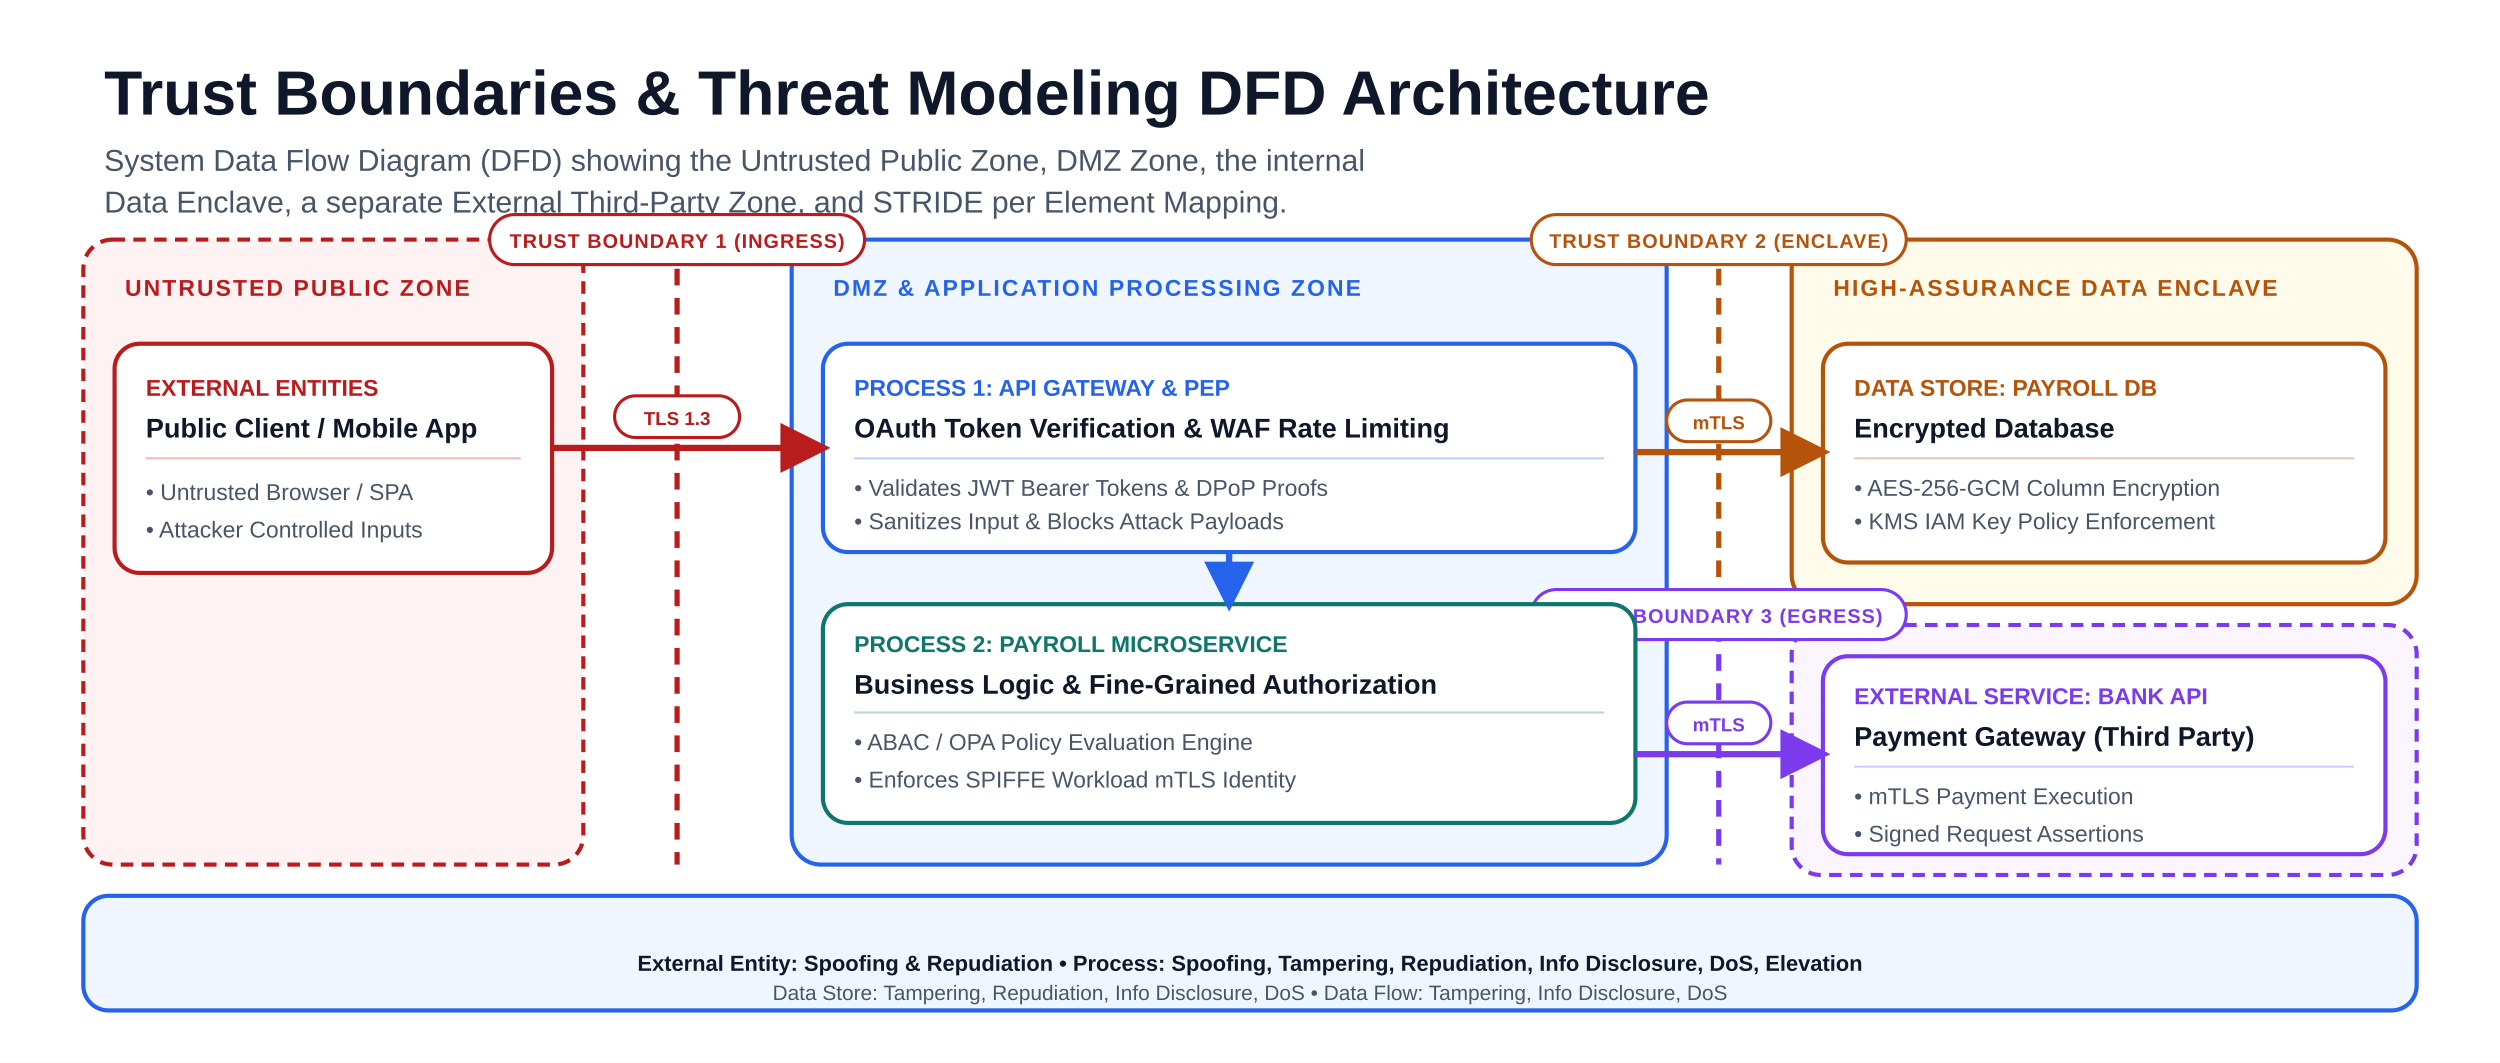
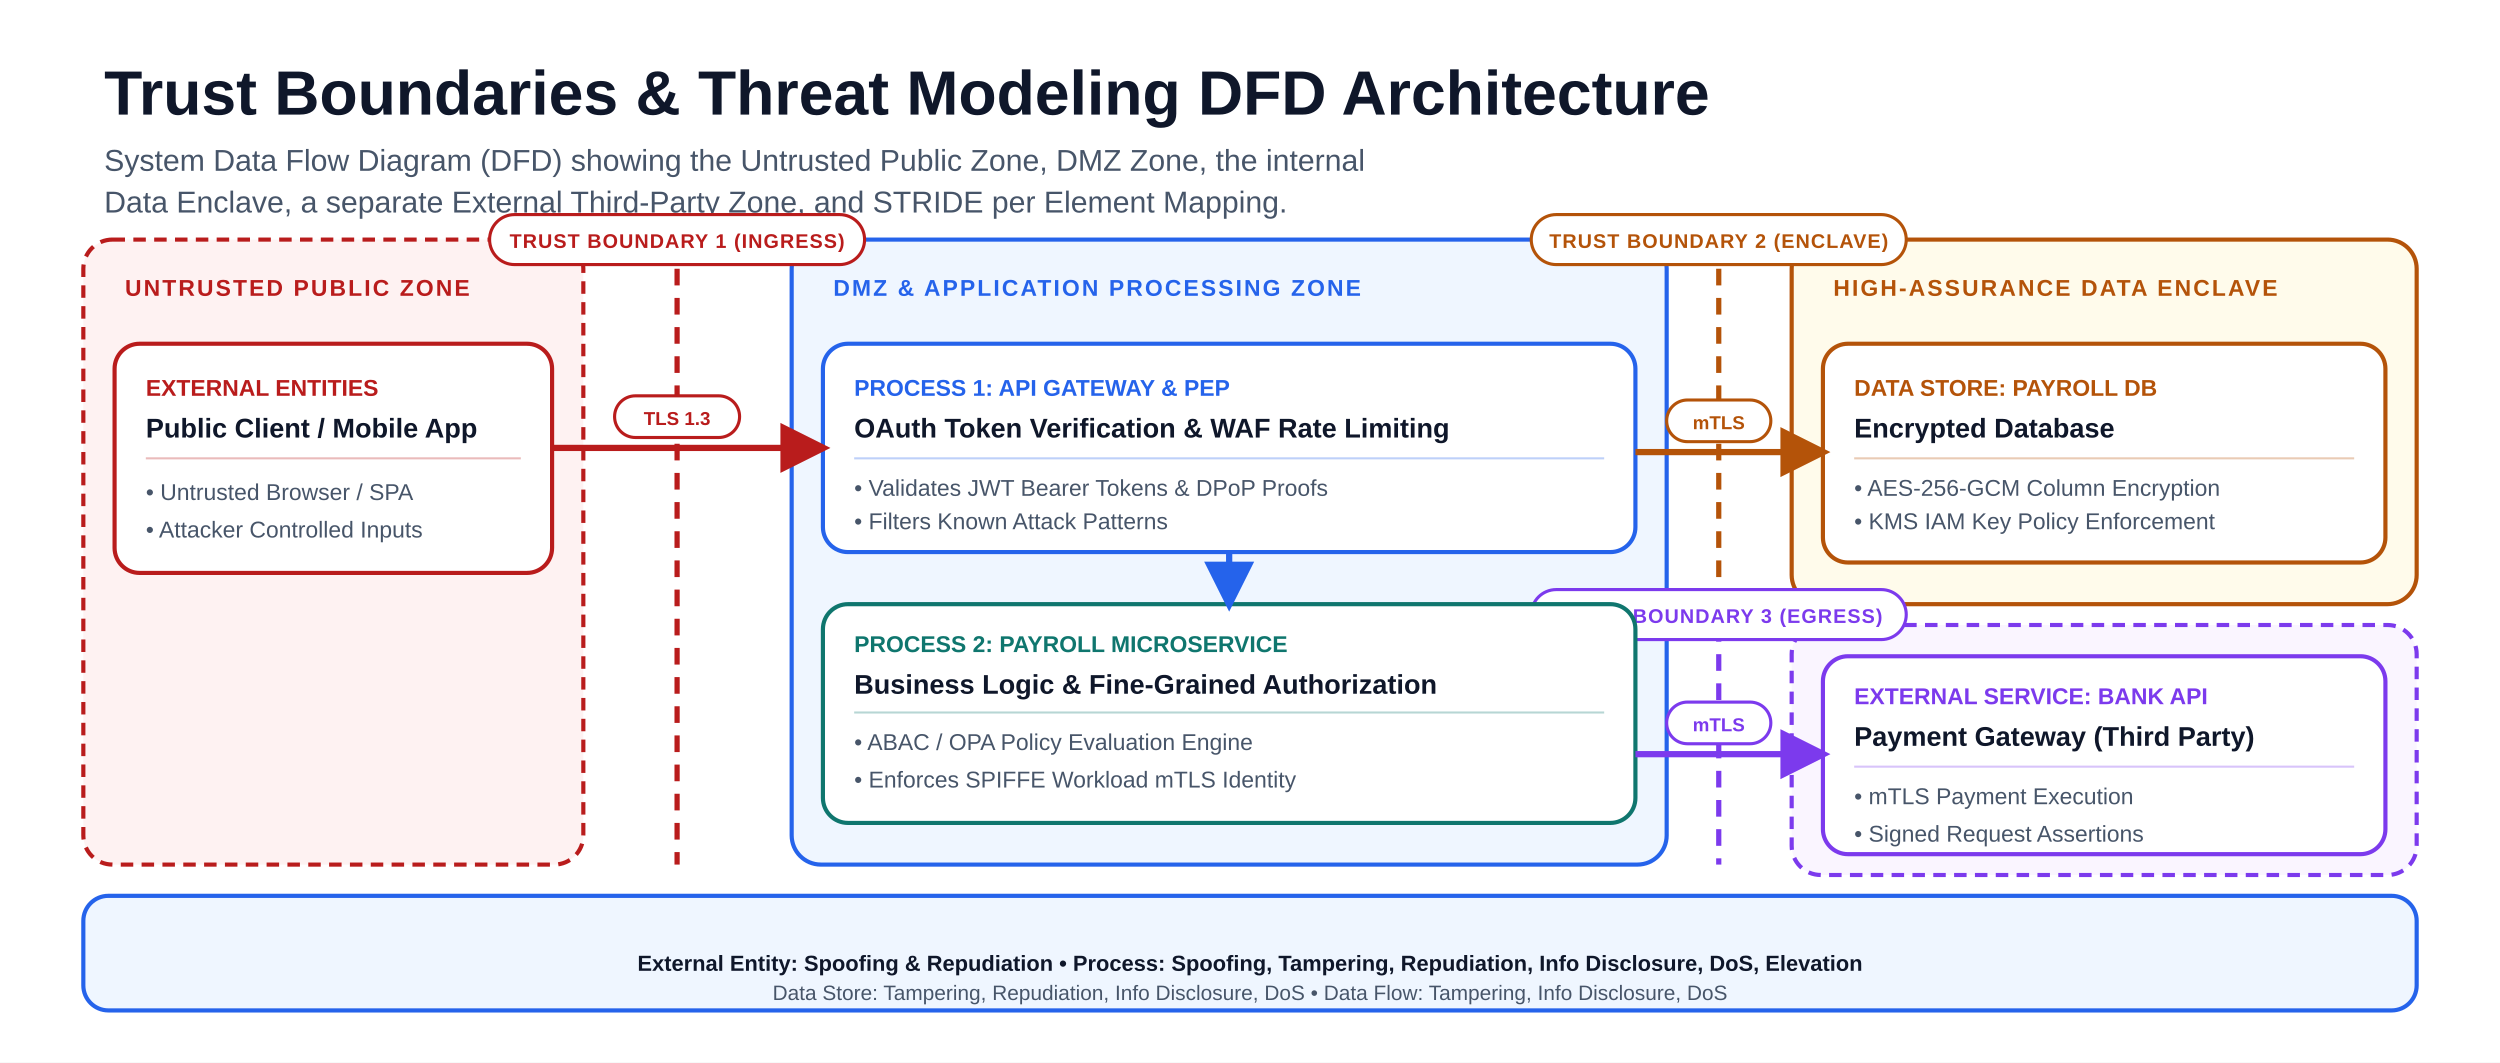
<svg xmlns="http://www.w3.org/2000/svg" viewBox="0 0 1200 510" font-family="-apple-system, BlinkMacSystemFont, 'Segoe UI', Arial, sans-serif" role="img" aria-labelledby="title description">
  <rect width="1200" height="510" fill="#ffffff" />
  <defs>
    <marker id="arrow" viewBox="0 0 10 10" refX="8.5" refY="5" markerWidth="8" markerHeight="8" orient="auto">
      <path d="M0 0 L10 5 L0 10Z" fill="#94a3b8" />
    </marker>
    <marker id="arrow-reverse" viewBox="0 0 10 10" refX="1.5" refY="5" markerWidth="8" markerHeight="8" orient="auto">
      <path d="M10 0 L0 5 L10 10Z" fill="#94a3b8" />
    </marker>
    <marker id="arrow-blue" viewBox="0 0 10 10" refX="8.5" refY="5" markerWidth="8" markerHeight="8" orient="auto">
      <path d="M0 0 L10 5 L0 10Z" fill="#2563eb" />
    </marker>
    <marker id="arrow-teal" viewBox="0 0 10 10" refX="8.5" refY="5" markerWidth="8" markerHeight="8" orient="auto">
      <path d="M0 0 L10 5 L0 10Z" fill="#0f766e" />
    </marker>
    <marker id="arrow-amber" viewBox="0 0 10 10" refX="8.5" refY="5" markerWidth="8" markerHeight="8" orient="auto">
      <path d="M0 0 L10 5 L0 10Z" fill="#b45309" />
    </marker>
    <marker id="arrow-violet" viewBox="0 0 10 10" refX="8.5" refY="5" markerWidth="8" markerHeight="8" orient="auto">
      <path d="M0 0 L10 5 L0 10Z" fill="#7c3aed" />
    </marker>
    <marker id="arrow-red" viewBox="0 0 10 10" refX="8.5" refY="5" markerWidth="8" markerHeight="8" orient="auto">
      <path d="M0 0 L10 5 L0 10Z" fill="#b91c1c" />
    </marker>
  </defs>
  <text x="50" y="55" font-size="30" font-weight="850" fill="#0f172a">Trust Boundaries &amp; Threat Modeling DFD Architecture</text>
  <text x="50" y="82" font-size="14.5" fill="#475569">System Data Flow Diagram (DFD) showing the Untrusted Public Zone, DMZ Zone, the internal</text>
  <text x="50" y="102" font-size="14.5" fill="#475569">Data Enclave, a separate External Third-Party Zone, and STRIDE per Element Mapping.</text>
  <rect x="40" y="115" width="240" height="300" rx="14" fill="#fef2f2" stroke="#b91c1c" stroke-width="2" stroke-dasharray="6 4" />
  <text x="60" y="142" font-size="11" font-weight="900" letter-spacing="1" fill="#b91c1c">UNTRUSTED PUBLIC ZONE</text>
  <rect x="380" y="115" width="420" height="300" rx="14" fill="#eff6ff" stroke="#2563eb" stroke-width="2" />
  <text x="400" y="142" font-size="11" font-weight="900" letter-spacing="1" fill="#2563eb">DMZ &amp; APPLICATION PROCESSING ZONE</text>
  <rect x="860" y="115" width="300" height="175" rx="14" fill="#fffbeb" stroke="#b45309" stroke-width="2" />
  <text x="880" y="142" font-size="11" font-weight="900" letter-spacing="1" fill="#b45309">HIGH-ASSURANCE DATA ENCLAVE</text>
  <rect x="860" y="300" width="300" height="120" rx="14" fill="#faf5ff" stroke="#7c3aed" stroke-width="2" stroke-dasharray="6 4" />
  <text x="880" y="327" font-size="11" font-weight="900" letter-spacing="1" fill="#7c3aed">EXTERNAL THIRD-PARTY ZONE</text>
  <line x1="325" y1="115" x2="325" y2="415" stroke="#b91c1c" stroke-width="2.5" stroke-dasharray="8 6" />
  <line x1="825" y1="115" x2="825" y2="290" stroke="#b45309" stroke-width="2.5" stroke-dasharray="8 6" />
  <line x1="825" y1="300" x2="825" y2="415" stroke="#7c3aed" stroke-width="2.5" stroke-dasharray="8 6" />
  <rect x="235" y="103" width="180" height="24" rx="12" fill="#ffffff" stroke="#b91c1c" stroke-width="1.5" />
  <text x="325" y="119" text-anchor="middle" font-size="9.5" font-weight="900" letter-spacing="0.5" fill="#b91c1c">TRUST BOUNDARY 1 (INGRESS)</text>
  <rect x="735" y="103" width="180" height="24" rx="12" fill="#ffffff" stroke="#b45309" stroke-width="1.5" />
  <text x="825" y="119" text-anchor="middle" font-size="9.5" font-weight="900" letter-spacing="0.5" fill="#b45309">TRUST BOUNDARY 2 (ENCLAVE)</text>
  <rect x="735" y="283" width="180" height="24" rx="12" fill="#ffffff" stroke="#7c3aed" stroke-width="1.5" />
  <text x="825" y="299" text-anchor="middle" font-size="9.5" font-weight="900" letter-spacing="0.5" fill="#7c3aed">TRUST BOUNDARY 3 (EGRESS)</text>
  <rect x="55" y="165" width="210" height="110" rx="12" fill="#ffffff" stroke="#b91c1c" stroke-width="2" />
  <text x="70" y="190" font-size="11" font-weight="900" fill="#b91c1c">EXTERNAL ENTITIES</text>
  <text x="70" y="210" font-size="13" font-weight="800" fill="#0f172a">Public Client / Mobile App</text>
  <line x1="70" y1="220" x2="250" y2="220" stroke="#b91c1c" stroke-opacity="0.3" stroke-width="1" />
  <text x="70" y="240" font-size="11" font-weight="500" fill="#475569">• Untrusted Browser / SPA</text>
  <text x="70" y="258" font-size="11" font-weight="500" fill="#475569">• Attacker Controlled Inputs</text>
  <rect x="395" y="165" width="390" height="100" rx="12" fill="#ffffff" stroke="#2563eb" stroke-width="2" />
  <text x="410" y="190" font-size="11" font-weight="900" fill="#2563eb">PROCESS 1: API GATEWAY &amp; PEP</text>
  <text x="410" y="210" font-size="13" font-weight="800" fill="#0f172a">OAuth Token Verification &amp; WAF Rate Limiting</text>
  <line x1="410" y1="220" x2="770" y2="220" stroke="#2563eb" stroke-opacity="0.3" stroke-width="1" />
  <text x="410" y="238" font-size="11" font-weight="500" fill="#475569">• Validates JWT Bearer Tokens &amp; DPoP Proofs</text>
-   <text x="410" y="254" font-size="11" font-weight="500" fill="#475569">• Sanitizes Input &amp; Blocks Attack Payloads</text>
+   <text x="410" y="254" font-size="11" font-weight="500" fill="#475569">• Filters Known Attack Patterns</text>
  <rect x="395" y="290" width="390" height="105" rx="12" fill="#ffffff" stroke="#0f766e" stroke-width="2" />
  <text x="410" y="313" font-size="11" font-weight="900" fill="#0f766e">PROCESS 2: PAYROLL MICROSERVICE</text>
  <text x="410" y="333" font-size="13" font-weight="800" fill="#0f172a">Business Logic &amp; Fine-Grained Authorization</text>
  <line x1="410" y1="342" x2="770" y2="342" stroke="#0f766e" stroke-opacity="0.3" stroke-width="1" />
  <text x="410" y="360" font-size="11" font-weight="500" fill="#475569">• ABAC / OPA Policy Evaluation Engine</text>
  <text x="410" y="378" font-size="11" font-weight="500" fill="#475569">• Enforces SPIFFE Workload mTLS Identity</text>
  <rect x="875" y="165" width="270" height="105" rx="12" fill="#ffffff" stroke="#b45309" stroke-width="2" />
  <text x="890" y="190" font-size="11" font-weight="900" fill="#b45309">DATA STORE: PAYROLL DB</text>
  <text x="890" y="210" font-size="13" font-weight="800" fill="#0f172a">Encrypted Database</text>
  <line x1="890" y1="220" x2="1130" y2="220" stroke="#b45309" stroke-opacity="0.3" stroke-width="1" />
  <text x="890" y="238" font-size="11" font-weight="500" fill="#475569">• AES-256-GCM Column Encryption</text>
  <text x="890" y="254" font-size="11" font-weight="500" fill="#475569">• KMS IAM Key Policy Enforcement</text>
  <rect x="875" y="315" width="270" height="95" rx="12" fill="#ffffff" stroke="#7c3aed" stroke-width="2" />
  <text x="890" y="338" font-size="11" font-weight="900" fill="#7c3aed">EXTERNAL SERVICE: BANK API</text>
  <text x="890" y="358" font-size="13" font-weight="800" fill="#0f172a">Payment Gateway (Third Party)</text>
  <line x1="890" y1="368" x2="1130" y2="368" stroke="#7c3aed" stroke-opacity="0.3" stroke-width="1" />
  <text x="890" y="386" font-size="11" font-weight="500" fill="#475569">• mTLS Payment Execution</text>
  <text x="890" y="404" font-size="11" font-weight="500" fill="#475569">• Signed Request Assertions</text>
  <path d="M 265 215 L 395 215" fill="none" stroke="#b91c1c" stroke-width="3" marker-end="url(#arrow-red)" />
  <rect x="295" y="190" width="60" height="20" rx="10" fill="#ffffff" stroke="#b91c1c" stroke-width="1.5" />
  <text x="325" y="204" text-anchor="middle" font-size="9" font-weight="900" fill="#b91c1c">TLS 1.3</text>
  <path d="M 590 265 L 590 290" fill="none" stroke="#2563eb" stroke-width="3" marker-end="url(#arrow-blue)" />
  <path d="M 785 217 L 875 217" fill="none" stroke="#b45309" stroke-width="3" marker-end="url(#arrow-amber)" />
  <rect x="800" y="192" width="50" height="20" rx="10" fill="#ffffff" stroke="#b45309" stroke-width="1.5" />
  <text x="825" y="206" text-anchor="middle" font-size="9" font-weight="900" fill="#b45309">mTLS</text>
  <path d="M 785 362 L 875 362" fill="none" stroke="#7c3aed" stroke-width="3" marker-end="url(#arrow-violet)" />
  <rect x="800" y="337" width="50" height="20" rx="10" fill="#ffffff" stroke="#7c3aed" stroke-width="1.5" />
  <text x="825" y="351" text-anchor="middle" font-size="9" font-weight="900" fill="#7c3aed">mTLS</text>
  <rect x="40" y="430" width="1120" height="55" rx="12" fill="#eff6ff" stroke="#2563eb" stroke-width="2" />
  <text x="600" y="466" text-anchor="middle" font-size="10.5" font-weight="600" fill="#0f172a">External Entity: Spoofing &amp; Repudiation   •   Process: Spoofing, Tampering, Repudiation, Info Disclosure, DoS, Elevation</text>
  <text x="600" y="480" text-anchor="middle" font-size="10" font-weight="500" fill="#475569">Data Store: Tampering, Repudiation, Info Disclosure, DoS   •   Data Flow: Tampering, Info Disclosure, DoS</text>
</svg>
